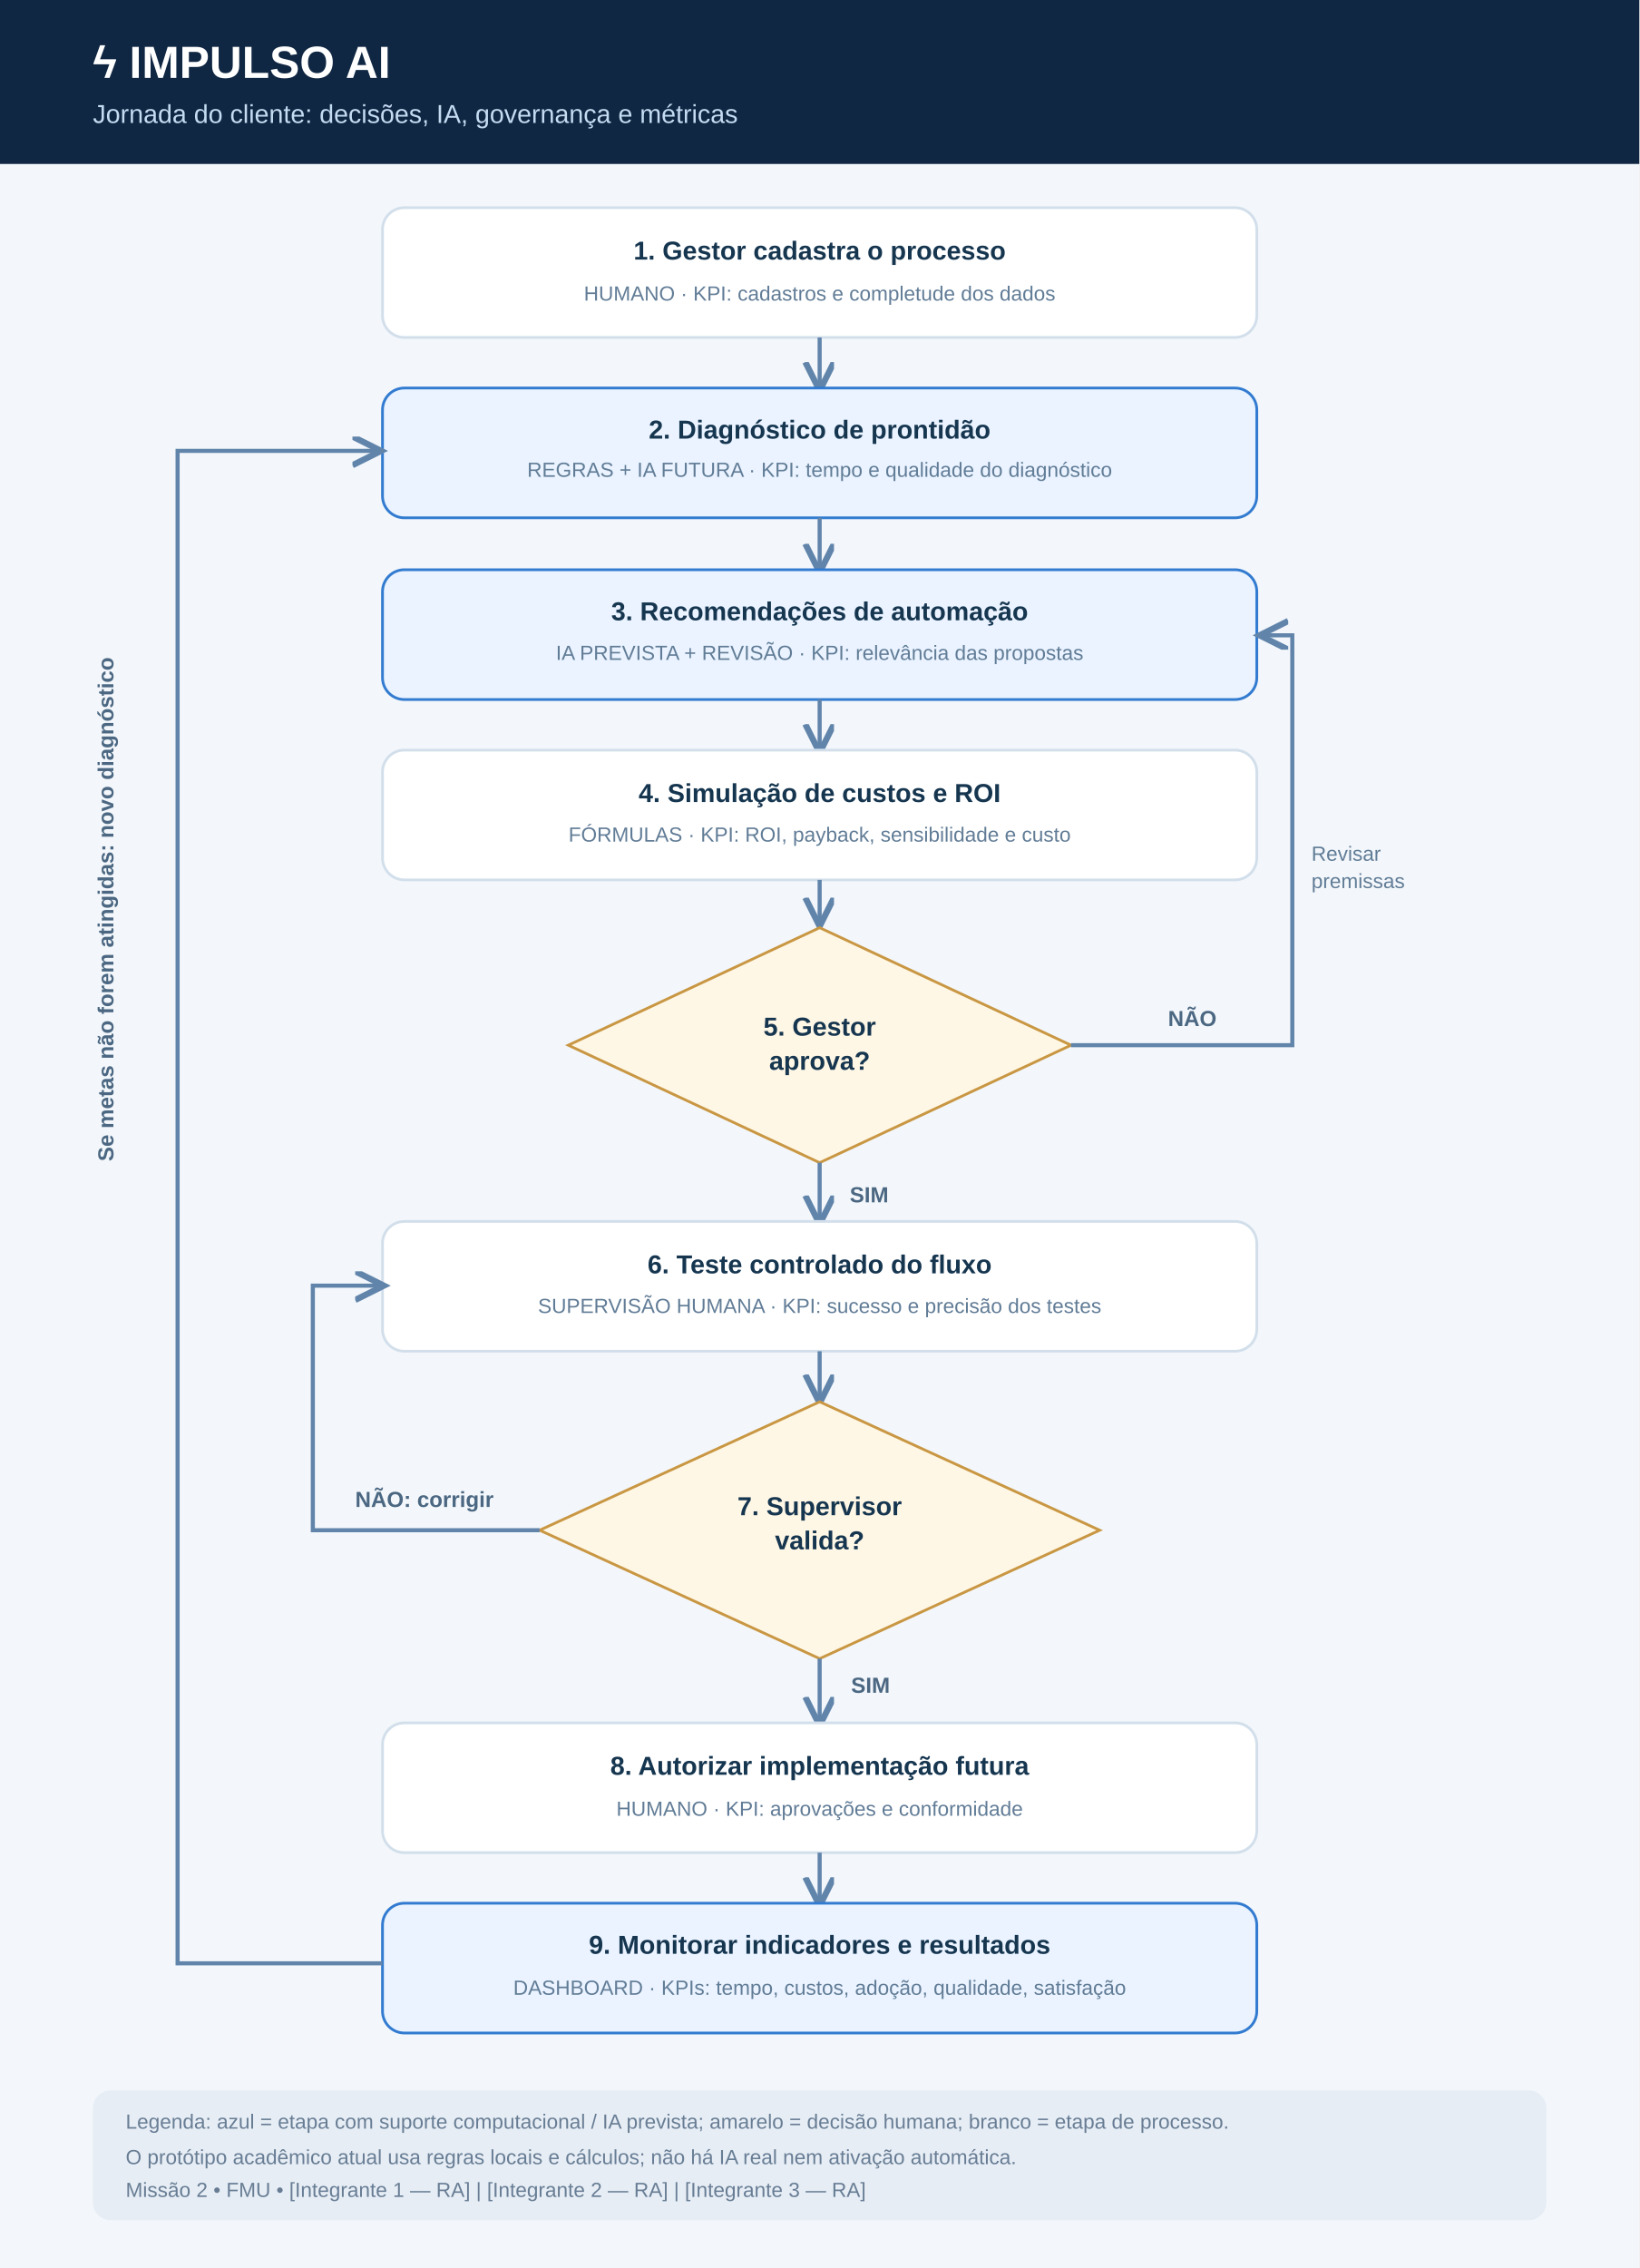
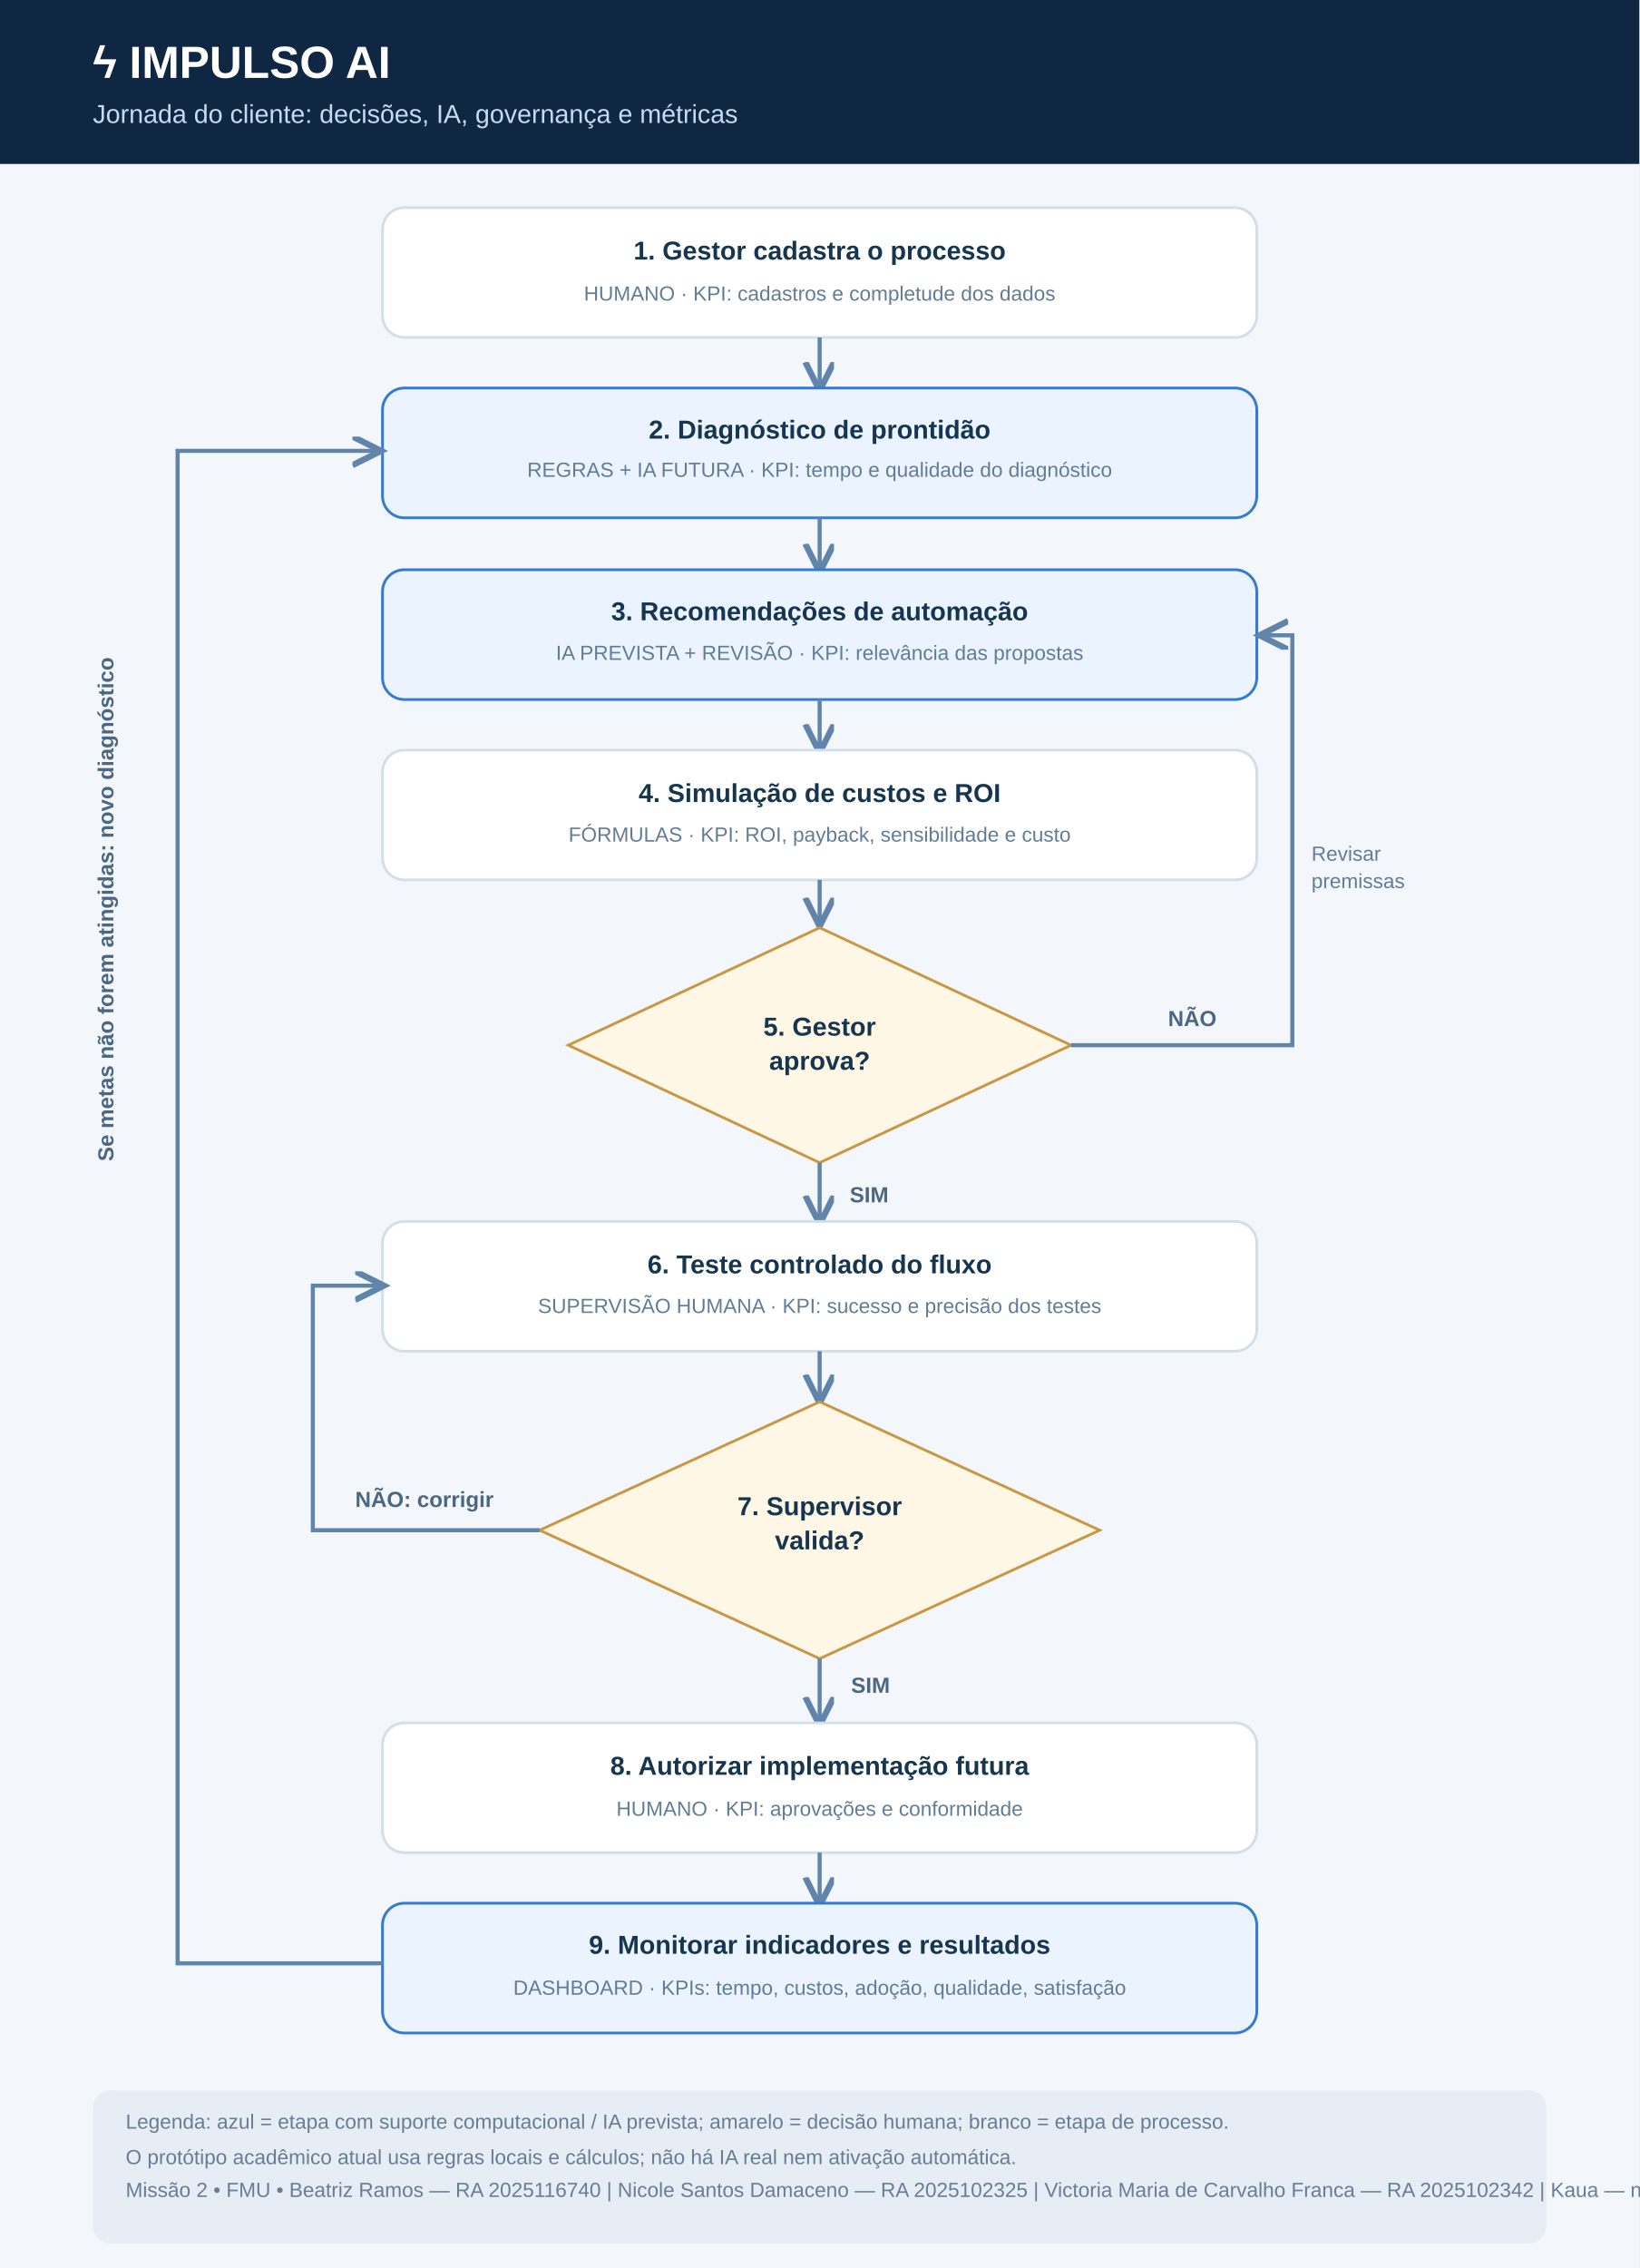
<svg xmlns="http://www.w3.org/2000/svg" width="1200" height="1660" viewBox="0 0 1200 1660" role="img" aria-labelledby="title desc">
  <rect width="1200" height="1660" fill="#f3f7fb" />
  <rect width="1200" height="120" fill="#102743" />
  <text x="68" y="57" font-family="Arial" font-size="33" font-weight="bold" fill="#ffffff">ϟ IMPULSO AI</text>
  <text x="68" y="90" font-family="Arial" font-size="19" fill="#c4dbf2">Jornada do cliente: decisões, IA, governança e métricas</text>
  <defs>
    <marker id="arrow" markerWidth="9" markerHeight="9" refX="6" refY="3.5" orient="auto">
      <path d="M0 0 L7 3.5 L0 7" fill="none" stroke="#6184aa" stroke-width="1.5" />
    </marker>
    <style>.step{fill:white;stroke:#d2dfeb;stroke-width:2}.ai{fill:#eaf3ff;stroke:#327bd0;stroke-width:2}.dec{fill:#fff7e6;stroke:#c99743;stroke-width:2}.text{font-family:Arial,sans-serif;fill:#163650;font-weight:700;font-size:19px}.meta{font-family:Arial,sans-serif;fill:#617c96;font-size:15px}.a{fill:none;stroke:#6184aa;stroke-width:3;marker-end:url(#arrow)}.label{font-family:Arial,sans-serif;fill:#4b6782;font-size:16px;font-weight:bold}.foot{font-family:Arial,sans-serif;fill:#687d94;font-size:15px}</style>
  </defs>
  <rect class="step" x="280" y="152" width="640" height="95" rx="16" />
  <text class="text" x="600" y="190" text-anchor="middle">1. Gestor cadastra o processo</text>
  <text class="meta" x="600" y="220" text-anchor="middle">HUMANO · KPI: cadastros e completude dos dados</text>
  <path class="a" d="M600 247V283" />
  <rect class="ai" x="280" y="284" width="640" height="95" rx="16" />
  <text class="text" x="600" y="321" text-anchor="middle">2. Diagnóstico de prontidão</text>
  <text class="meta" x="600" y="349" text-anchor="middle">REGRAS + IA FUTURA · KPI: tempo e qualidade do diagnóstico</text>
  <path class="a" d="M600 379V416" />
  <rect class="ai" x="280" y="417" width="640" height="95" rx="16" />
  <text class="text" x="600" y="454" text-anchor="middle">3. Recomendações de automação</text>
  <text class="meta" x="600" y="483" text-anchor="middle">IA PREVISTA + REVISÃO · KPI: relevância das propostas</text>
  <path class="a" d="M600 512V548" />
  <rect class="step" x="280" y="549" width="640" height="95" rx="16" />
  <text class="text" x="600" y="587" text-anchor="middle">4. Simulação de custos e ROI</text>
  <text class="meta" x="600" y="616" text-anchor="middle">FÓRMULAS · KPI: ROI, payback, sensibilidade e custo</text>
  <path class="a" d="M600 644V675" />
  <path class="dec" d="M600 679L784 765L600 851L416 765Z" />
  <text class="text" x="600" y="758" text-anchor="middle">5. Gestor</text>
  <text class="text" x="600" y="783" text-anchor="middle">aprova?</text>
  <path class="a" d="M784 765H946V465H925" />
  <text class="label" x="855" y="751">NÃO</text>
  <text class="meta" x="960" y="630">Revisar</text>
  <text class="meta" x="960" y="650">premissas</text>
  <path class="a" d="M600 851V893" />
  <text class="label" x="622" y="880">SIM</text>
  <rect class="step" x="280" y="894" width="640" height="95" rx="16" />
  <text class="text" x="600" y="932" text-anchor="middle">6. Teste controlado do fluxo</text>
  <text class="meta" x="600" y="961" text-anchor="middle">SUPERVISÃO HUMANA · KPI: sucesso e precisão dos testes</text>
  <path class="a" d="M600 989V1024" />
  <path class="dec" d="M600 1026L805 1120L600 1214L395 1120Z" />
  <text class="text" x="600" y="1109" text-anchor="middle">7. Supervisor</text>
  <text class="text" x="600" y="1134" text-anchor="middle">valida?</text>
  <path class="a" d="M395 1120H229V941H278" />
  <text class="label" x="260" y="1103">NÃO: corrigir</text>
  <path class="a" d="M600 1214V1260" />
  <text class="label" x="623" y="1239">SIM</text>
  <rect class="step" x="280" y="1261" width="640" height="95" rx="16" />
  <text class="text" x="600" y="1299" text-anchor="middle">8. Autorizar implementação futura</text>
  <text class="meta" x="600" y="1329" text-anchor="middle">HUMANO · KPI: aprovações e conformidade</text>
  <path class="a" d="M600 1356V1392" />
  <rect class="ai" x="280" y="1393" width="640" height="95" rx="16" />
  <text class="text" x="600" y="1430" text-anchor="middle">9. Monitorar indicadores e resultados</text>
  <text class="meta" x="600" y="1460" text-anchor="middle">DASHBOARD · KPIs: tempo, custos, adoção, qualidade, satisfação</text>
  <path class="a" d="M280 1437H130V330H276" />
  <text class="label" x="83" y="850" transform="rotate(-90 83 850)">Se metas não forem atingidas: novo diagnóstico</text>
-   <rect x="68" y="1530" width="1064" height="95" rx="13" fill="#e6edf5" />
+   <rect x="68" y="1530" width="1064" height="112" rx="13" fill="#e6edf5" />
  <text x="92" y="1558" class="foot">Legenda: azul = etapa com suporte computacional / IA prevista; amarelo = decisão humana; branco = etapa de processo.</text>
  <text x="92" y="1584" class="foot">O protótipo acadêmico atual usa regras locais e cálculos; não há IA real nem ativação automática.</text>
-   <text x="92" y="1608" class="foot">Missão 2 • FMU • [Integrante 1 — RA] | [Integrante 2 — RA] | [Integrante 3 — RA]</text>
+   <text x="92" y="1608" class="foot">Missão 2 • FMU • Beatriz Ramos — RA 2025116740 | Nicole Santos Damaceno — RA 2025102325 | Victoria Maria de Carvalho Franca — RA 2025102342 | Kaua — nome completo e RA pendentes</text>
</svg>
